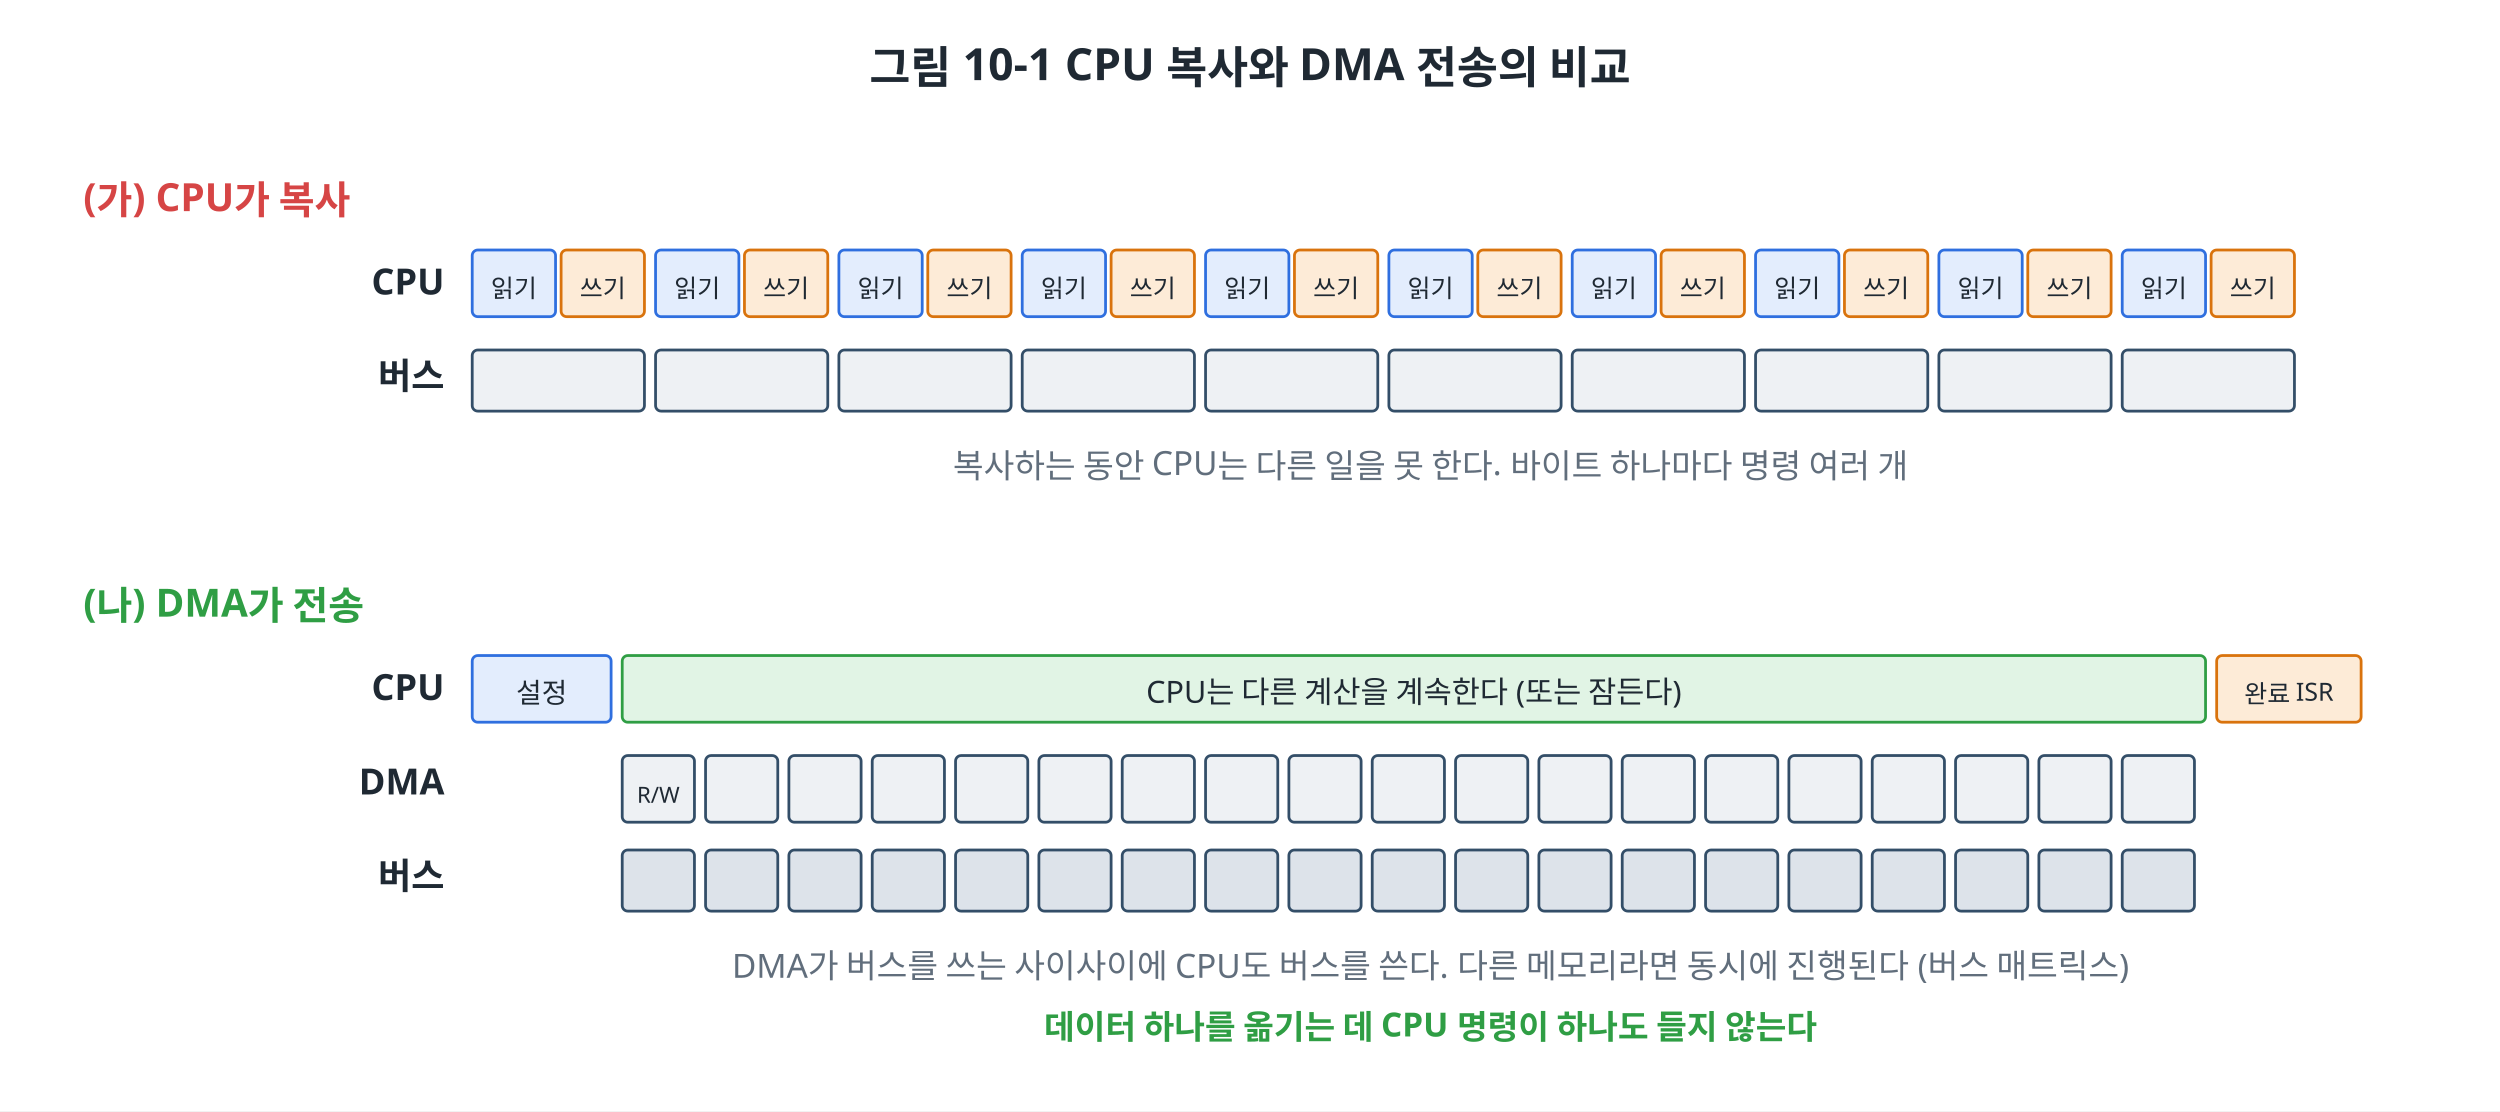
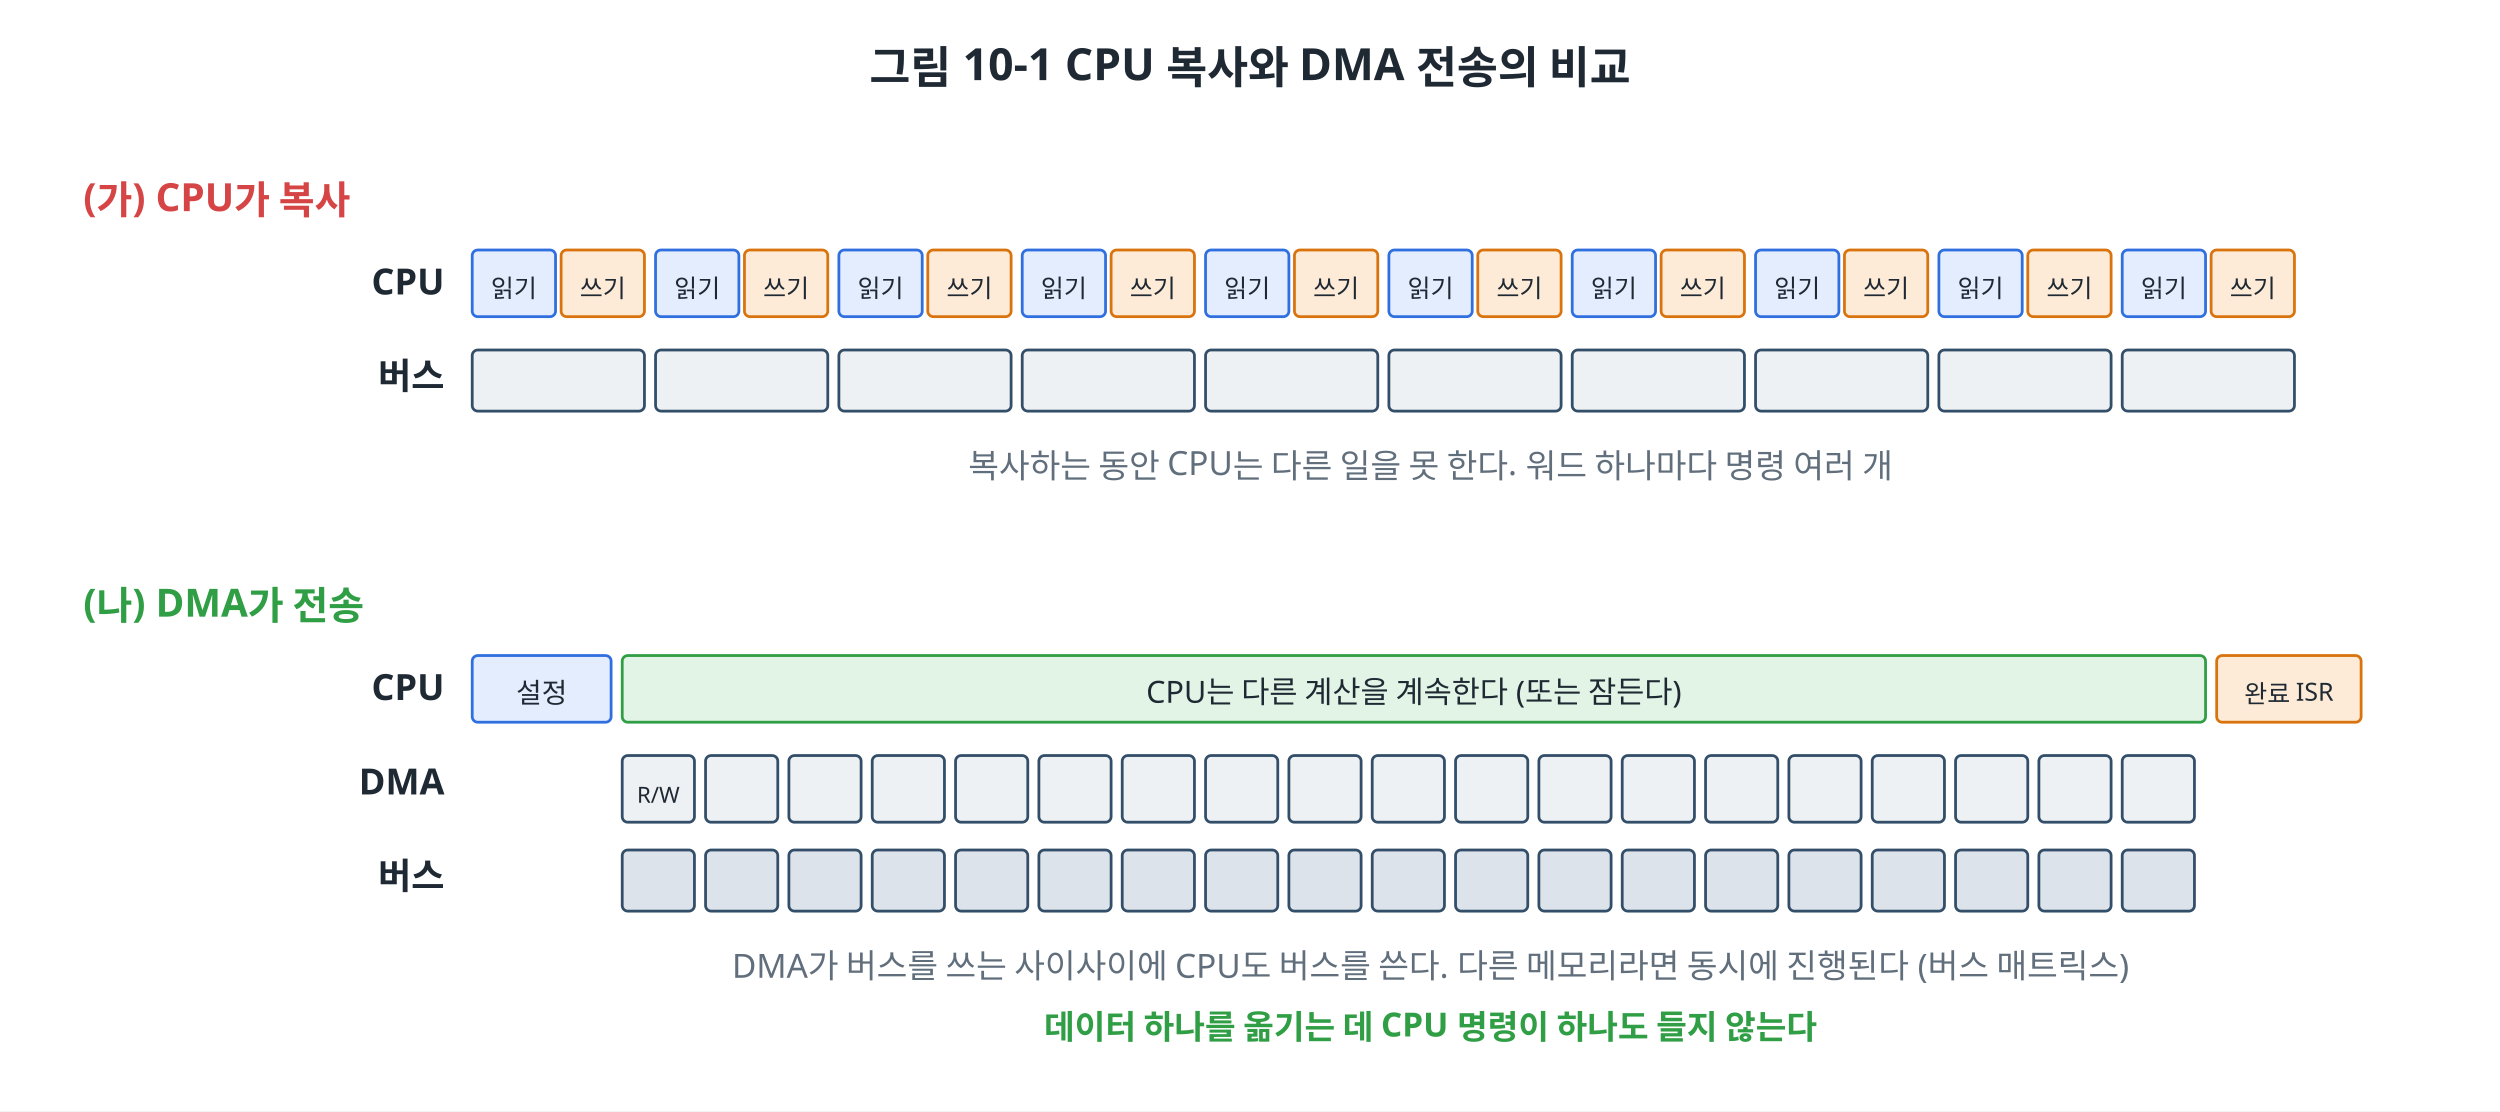
<svg xmlns="http://www.w3.org/2000/svg" width="900" height="400" viewBox="0 0 900 400" font-family="'Noto Sans KR','Apple SD Gothic Neo','Malgun Gothic',sans-serif">
  <defs>
    <marker id="arrow" viewBox="0 0 10 10" refX="9" refY="5" markerWidth="7" markerHeight="7" orient="auto-start-reverse">
      <path d="M0,0 L10,5 L0,10 z" fill="#334e68" />
    </marker>
  </defs>
  <rect width="100%" height="100%" fill="#ffffff" />
  <text x="450.0" y="30.0" font-size="16" text-anchor="middle" fill="#1f2933" font-weight="bold">그림 10-1  CPU 복사와 DMA 전송의 비교</text>
  <text x="30.0" y="76.0" font-size="14" text-anchor="start" fill="#d64545" font-weight="bold">(가) CPU가 복사</text>
  <text x="160.0" y="106.0" font-size="13" text-anchor="end" fill="#1f2933" font-weight="bold">CPU</text>
  <text x="160.0" y="140.0" font-size="13" text-anchor="end" fill="#1f2933" font-weight="bold">버스</text>
  <rect x="170.0" y="90.0" width="30.0" height="24.0" rx="2" fill="#e3edfd" stroke="#2f6fdf" stroke-width="1" />
  <text x="185.0" y="107.0" font-size="9" text-anchor="middle" fill="#1f2933" font-weight="normal">읽기</text>
  <rect x="202.0" y="90.0" width="30.0" height="24.0" rx="2" fill="#fdebd7" stroke="#d9730d" stroke-width="1" />
  <text x="217.0" y="107.0" font-size="9" text-anchor="middle" fill="#1f2933" font-weight="normal">쓰기</text>
  <rect x="170.0" y="126.0" width="62.0" height="22.0" rx="2" fill="#eef1f4" stroke="#334e68" stroke-width="1" />
  <rect x="236.0" y="90.0" width="30.0" height="24.0" rx="2" fill="#e3edfd" stroke="#2f6fdf" stroke-width="1" />
  <text x="251.0" y="107.0" font-size="9" text-anchor="middle" fill="#1f2933" font-weight="normal">읽기</text>
  <rect x="268.0" y="90.0" width="30.0" height="24.0" rx="2" fill="#fdebd7" stroke="#d9730d" stroke-width="1" />
  <text x="283.0" y="107.0" font-size="9" text-anchor="middle" fill="#1f2933" font-weight="normal">쓰기</text>
  <rect x="236.0" y="126.0" width="62.0" height="22.0" rx="2" fill="#eef1f4" stroke="#334e68" stroke-width="1" />
  <rect x="302.0" y="90.0" width="30.0" height="24.0" rx="2" fill="#e3edfd" stroke="#2f6fdf" stroke-width="1" />
  <text x="317.0" y="107.0" font-size="9" text-anchor="middle" fill="#1f2933" font-weight="normal">읽기</text>
  <rect x="334.0" y="90.0" width="30.0" height="24.0" rx="2" fill="#fdebd7" stroke="#d9730d" stroke-width="1" />
  <text x="349.0" y="107.0" font-size="9" text-anchor="middle" fill="#1f2933" font-weight="normal">쓰기</text>
  <rect x="302.0" y="126.0" width="62.0" height="22.0" rx="2" fill="#eef1f4" stroke="#334e68" stroke-width="1" />
  <rect x="368.0" y="90.0" width="30.0" height="24.0" rx="2" fill="#e3edfd" stroke="#2f6fdf" stroke-width="1" />
  <text x="383.0" y="107.0" font-size="9" text-anchor="middle" fill="#1f2933" font-weight="normal">읽기</text>
  <rect x="400.0" y="90.0" width="30.0" height="24.0" rx="2" fill="#fdebd7" stroke="#d9730d" stroke-width="1" />
  <text x="415.0" y="107.0" font-size="9" text-anchor="middle" fill="#1f2933" font-weight="normal">쓰기</text>
  <rect x="368.0" y="126.0" width="62.0" height="22.0" rx="2" fill="#eef1f4" stroke="#334e68" stroke-width="1" />
  <rect x="434.0" y="90.0" width="30.0" height="24.0" rx="2" fill="#e3edfd" stroke="#2f6fdf" stroke-width="1" />
  <text x="449.0" y="107.0" font-size="9" text-anchor="middle" fill="#1f2933" font-weight="normal">읽기</text>
  <rect x="466.0" y="90.0" width="30.0" height="24.0" rx="2" fill="#fdebd7" stroke="#d9730d" stroke-width="1" />
  <text x="481.0" y="107.0" font-size="9" text-anchor="middle" fill="#1f2933" font-weight="normal">쓰기</text>
  <rect x="434.0" y="126.0" width="62.0" height="22.0" rx="2" fill="#eef1f4" stroke="#334e68" stroke-width="1" />
  <rect x="500.0" y="90.0" width="30.0" height="24.0" rx="2" fill="#e3edfd" stroke="#2f6fdf" stroke-width="1" />
  <text x="515.0" y="107.0" font-size="9" text-anchor="middle" fill="#1f2933" font-weight="normal">읽기</text>
  <rect x="532.0" y="90.0" width="30.0" height="24.0" rx="2" fill="#fdebd7" stroke="#d9730d" stroke-width="1" />
  <text x="547.0" y="107.0" font-size="9" text-anchor="middle" fill="#1f2933" font-weight="normal">쓰기</text>
  <rect x="500.0" y="126.0" width="62.0" height="22.0" rx="2" fill="#eef1f4" stroke="#334e68" stroke-width="1" />
  <rect x="566.0" y="90.0" width="30.0" height="24.0" rx="2" fill="#e3edfd" stroke="#2f6fdf" stroke-width="1" />
  <text x="581.0" y="107.0" font-size="9" text-anchor="middle" fill="#1f2933" font-weight="normal">읽기</text>
  <rect x="598.0" y="90.0" width="30.0" height="24.0" rx="2" fill="#fdebd7" stroke="#d9730d" stroke-width="1" />
  <text x="613.0" y="107.0" font-size="9" text-anchor="middle" fill="#1f2933" font-weight="normal">쓰기</text>
  <rect x="566.0" y="126.0" width="62.0" height="22.0" rx="2" fill="#eef1f4" stroke="#334e68" stroke-width="1" />
  <rect x="632.0" y="90.0" width="30.0" height="24.0" rx="2" fill="#e3edfd" stroke="#2f6fdf" stroke-width="1" />
  <text x="647.0" y="107.0" font-size="9" text-anchor="middle" fill="#1f2933" font-weight="normal">읽기</text>
  <rect x="664.0" y="90.0" width="30.0" height="24.0" rx="2" fill="#fdebd7" stroke="#d9730d" stroke-width="1" />
  <text x="679.0" y="107.0" font-size="9" text-anchor="middle" fill="#1f2933" font-weight="normal">쓰기</text>
  <rect x="632.0" y="126.0" width="62.0" height="22.0" rx="2" fill="#eef1f4" stroke="#334e68" stroke-width="1" />
  <rect x="698.0" y="90.0" width="30.0" height="24.0" rx="2" fill="#e3edfd" stroke="#2f6fdf" stroke-width="1" />
  <text x="713.0" y="107.0" font-size="9" text-anchor="middle" fill="#1f2933" font-weight="normal">읽기</text>
  <rect x="730.0" y="90.0" width="30.0" height="24.0" rx="2" fill="#fdebd7" stroke="#d9730d" stroke-width="1" />
  <text x="745.0" y="107.0" font-size="9" text-anchor="middle" fill="#1f2933" font-weight="normal">쓰기</text>
  <rect x="698.0" y="126.0" width="62.0" height="22.0" rx="2" fill="#eef1f4" stroke="#334e68" stroke-width="1" />
  <rect x="764.0" y="90.0" width="30.0" height="24.0" rx="2" fill="#e3edfd" stroke="#2f6fdf" stroke-width="1" />
  <text x="779.0" y="107.0" font-size="9" text-anchor="middle" fill="#1f2933" font-weight="normal">읽기</text>
  <rect x="796.0" y="90.0" width="30.0" height="24.0" rx="2" fill="#fdebd7" stroke="#d9730d" stroke-width="1" />
  <text x="811.0" y="107.0" font-size="9" text-anchor="middle" fill="#1f2933" font-weight="normal">쓰기</text>
  <rect x="764.0" y="126.0" width="62.0" height="22.0" rx="2" fill="#eef1f4" stroke="#334e68" stroke-width="1" />
-   <text x="515.0" y="172.0" font-size="12" text-anchor="middle" fill="#616e7c" font-weight="normal">복사하는 동안 CPU는 다른 일을 못 한다. 바이트 하나마다 명령 여러 개</text>
+   <text x="515.0" y="172.0" font-size="12" text-anchor="middle" fill="#616e7c" font-weight="normal">복사하는 동안 CPU는 다른 일을 못 한다. 워드 하나마다 명령 여러 개</text>
  <text x="30.0" y="222.0" font-size="14" text-anchor="start" fill="#2f9e44" font-weight="bold">(나) DMA가 전송</text>
  <text x="160.0" y="252.0" font-size="13" text-anchor="end" fill="#1f2933" font-weight="bold">CPU</text>
  <text x="160.0" y="286.0" font-size="13" text-anchor="end" fill="#1f2933" font-weight="bold">DMA</text>
  <text x="160.0" y="320.0" font-size="13" text-anchor="end" fill="#1f2933" font-weight="bold">버스</text>
  <rect x="170.0" y="236.0" width="50.0" height="24.0" rx="2" fill="#e3edfd" stroke="#2f6fdf" stroke-width="1" />
  <text x="195.0" y="253.0" font-size="10" text-anchor="middle" fill="#1f2933" font-weight="normal">설정</text>
  <rect x="224.0" y="236.0" width="570.0" height="24.0" rx="2" fill="#e1f4e5" stroke="#2f9e44" stroke-width="1" />
  <text x="509.0" y="253.0" font-size="11" text-anchor="middle" fill="#1f2933" font-weight="normal">CPU는 다른 계산을 계속한다 (또는 잠든다)</text>
  <rect x="798.0" y="236.0" width="52.0" height="24.0" rx="2" fill="#fdebd7" stroke="#d9730d" stroke-width="1" />
  <text x="824.0" y="253.0" font-size="9" text-anchor="middle" fill="#1f2933" font-weight="normal">완료 ISR</text>
  <rect x="224.0" y="272.0" width="26.0" height="24.0" rx="2" fill="#eef1f4" stroke="#334e68" stroke-width="1" />
  <rect x="254.0" y="272.0" width="26.0" height="24.0" rx="2" fill="#eef1f4" stroke="#334e68" stroke-width="1" />
  <rect x="284.0" y="272.0" width="26.0" height="24.0" rx="2" fill="#eef1f4" stroke="#334e68" stroke-width="1" />
  <rect x="314.0" y="272.0" width="26.0" height="24.0" rx="2" fill="#eef1f4" stroke="#334e68" stroke-width="1" />
  <rect x="344.0" y="272.0" width="26.0" height="24.0" rx="2" fill="#eef1f4" stroke="#334e68" stroke-width="1" />
  <rect x="374.0" y="272.0" width="26.0" height="24.0" rx="2" fill="#eef1f4" stroke="#334e68" stroke-width="1" />
  <rect x="404.0" y="272.0" width="26.0" height="24.0" rx="2" fill="#eef1f4" stroke="#334e68" stroke-width="1" />
  <rect x="434.0" y="272.0" width="26.0" height="24.0" rx="2" fill="#eef1f4" stroke="#334e68" stroke-width="1" />
  <rect x="464.0" y="272.0" width="26.0" height="24.0" rx="2" fill="#eef1f4" stroke="#334e68" stroke-width="1" />
  <rect x="494.0" y="272.0" width="26.0" height="24.0" rx="2" fill="#eef1f4" stroke="#334e68" stroke-width="1" />
  <rect x="524.0" y="272.0" width="26.0" height="24.0" rx="2" fill="#eef1f4" stroke="#334e68" stroke-width="1" />
  <rect x="554.0" y="272.0" width="26.0" height="24.0" rx="2" fill="#eef1f4" stroke="#334e68" stroke-width="1" />
  <rect x="584.0" y="272.0" width="26.0" height="24.0" rx="2" fill="#eef1f4" stroke="#334e68" stroke-width="1" />
  <rect x="614.0" y="272.0" width="26.0" height="24.0" rx="2" fill="#eef1f4" stroke="#334e68" stroke-width="1" />
  <rect x="644.0" y="272.0" width="26.0" height="24.0" rx="2" fill="#eef1f4" stroke="#334e68" stroke-width="1" />
  <rect x="674.0" y="272.0" width="26.0" height="24.0" rx="2" fill="#eef1f4" stroke="#334e68" stroke-width="1" />
  <rect x="704.0" y="272.0" width="26.0" height="24.0" rx="2" fill="#eef1f4" stroke="#334e68" stroke-width="1" />
  <rect x="734.0" y="272.0" width="26.0" height="24.0" rx="2" fill="#eef1f4" stroke="#334e68" stroke-width="1" />
  <rect x="764.0" y="272.0" width="26.0" height="24.0" rx="2" fill="#eef1f4" stroke="#334e68" stroke-width="1" />
  <text x="237.0" y="289.0" font-size="8" text-anchor="middle" fill="#1f2933" font-weight="normal">R/W</text>
  <rect x="224.0" y="306.0" width="26.0" height="22.0" rx="2" fill="#dde3ea" stroke="#334e68" stroke-width="1" />
  <rect x="254.0" y="306.0" width="26.0" height="22.0" rx="2" fill="#dde3ea" stroke="#334e68" stroke-width="1" />
  <rect x="284.0" y="306.0" width="26.0" height="22.0" rx="2" fill="#dde3ea" stroke="#334e68" stroke-width="1" />
  <rect x="314.0" y="306.0" width="26.0" height="22.0" rx="2" fill="#dde3ea" stroke="#334e68" stroke-width="1" />
  <rect x="344.0" y="306.0" width="26.0" height="22.0" rx="2" fill="#dde3ea" stroke="#334e68" stroke-width="1" />
  <rect x="374.0" y="306.0" width="26.0" height="22.0" rx="2" fill="#dde3ea" stroke="#334e68" stroke-width="1" />
  <rect x="404.0" y="306.0" width="26.0" height="22.0" rx="2" fill="#dde3ea" stroke="#334e68" stroke-width="1" />
  <rect x="434.0" y="306.0" width="26.0" height="22.0" rx="2" fill="#dde3ea" stroke="#334e68" stroke-width="1" />
  <rect x="464.0" y="306.0" width="26.0" height="22.0" rx="2" fill="#dde3ea" stroke="#334e68" stroke-width="1" />
  <rect x="494.0" y="306.0" width="26.0" height="22.0" rx="2" fill="#dde3ea" stroke="#334e68" stroke-width="1" />
  <rect x="524.0" y="306.0" width="26.0" height="22.0" rx="2" fill="#dde3ea" stroke="#334e68" stroke-width="1" />
  <rect x="554.0" y="306.0" width="26.0" height="22.0" rx="2" fill="#dde3ea" stroke="#334e68" stroke-width="1" />
  <rect x="584.0" y="306.0" width="26.0" height="22.0" rx="2" fill="#dde3ea" stroke="#334e68" stroke-width="1" />
  <rect x="614.0" y="306.0" width="26.0" height="22.0" rx="2" fill="#dde3ea" stroke="#334e68" stroke-width="1" />
  <rect x="644.0" y="306.0" width="26.0" height="22.0" rx="2" fill="#dde3ea" stroke="#334e68" stroke-width="1" />
  <rect x="674.0" y="306.0" width="26.0" height="22.0" rx="2" fill="#dde3ea" stroke="#334e68" stroke-width="1" />
  <rect x="704.0" y="306.0" width="26.0" height="22.0" rx="2" fill="#dde3ea" stroke="#334e68" stroke-width="1" />
  <rect x="734.0" y="306.0" width="26.0" height="22.0" rx="2" fill="#dde3ea" stroke="#334e68" stroke-width="1" />
  <rect x="764.0" y="306.0" width="26.0" height="22.0" rx="2" fill="#dde3ea" stroke="#334e68" stroke-width="1" />
  <text x="515.0" y="352.0" font-size="12" text-anchor="middle" fill="#616e7c" font-weight="normal">DMA가 버스를 쓰는 사이사이에 CPU도 버스를 쓴다. 다른 메모리라면 동시에 진행된다 (버스 매트릭스)</text>
  <text x="515.0" y="374.0" font-size="12" text-anchor="middle" fill="#2f9e44" font-weight="bold">데이터 하나를 옮기는 데 CPU 명령이 하나도 들지 않는다</text>
</svg>
